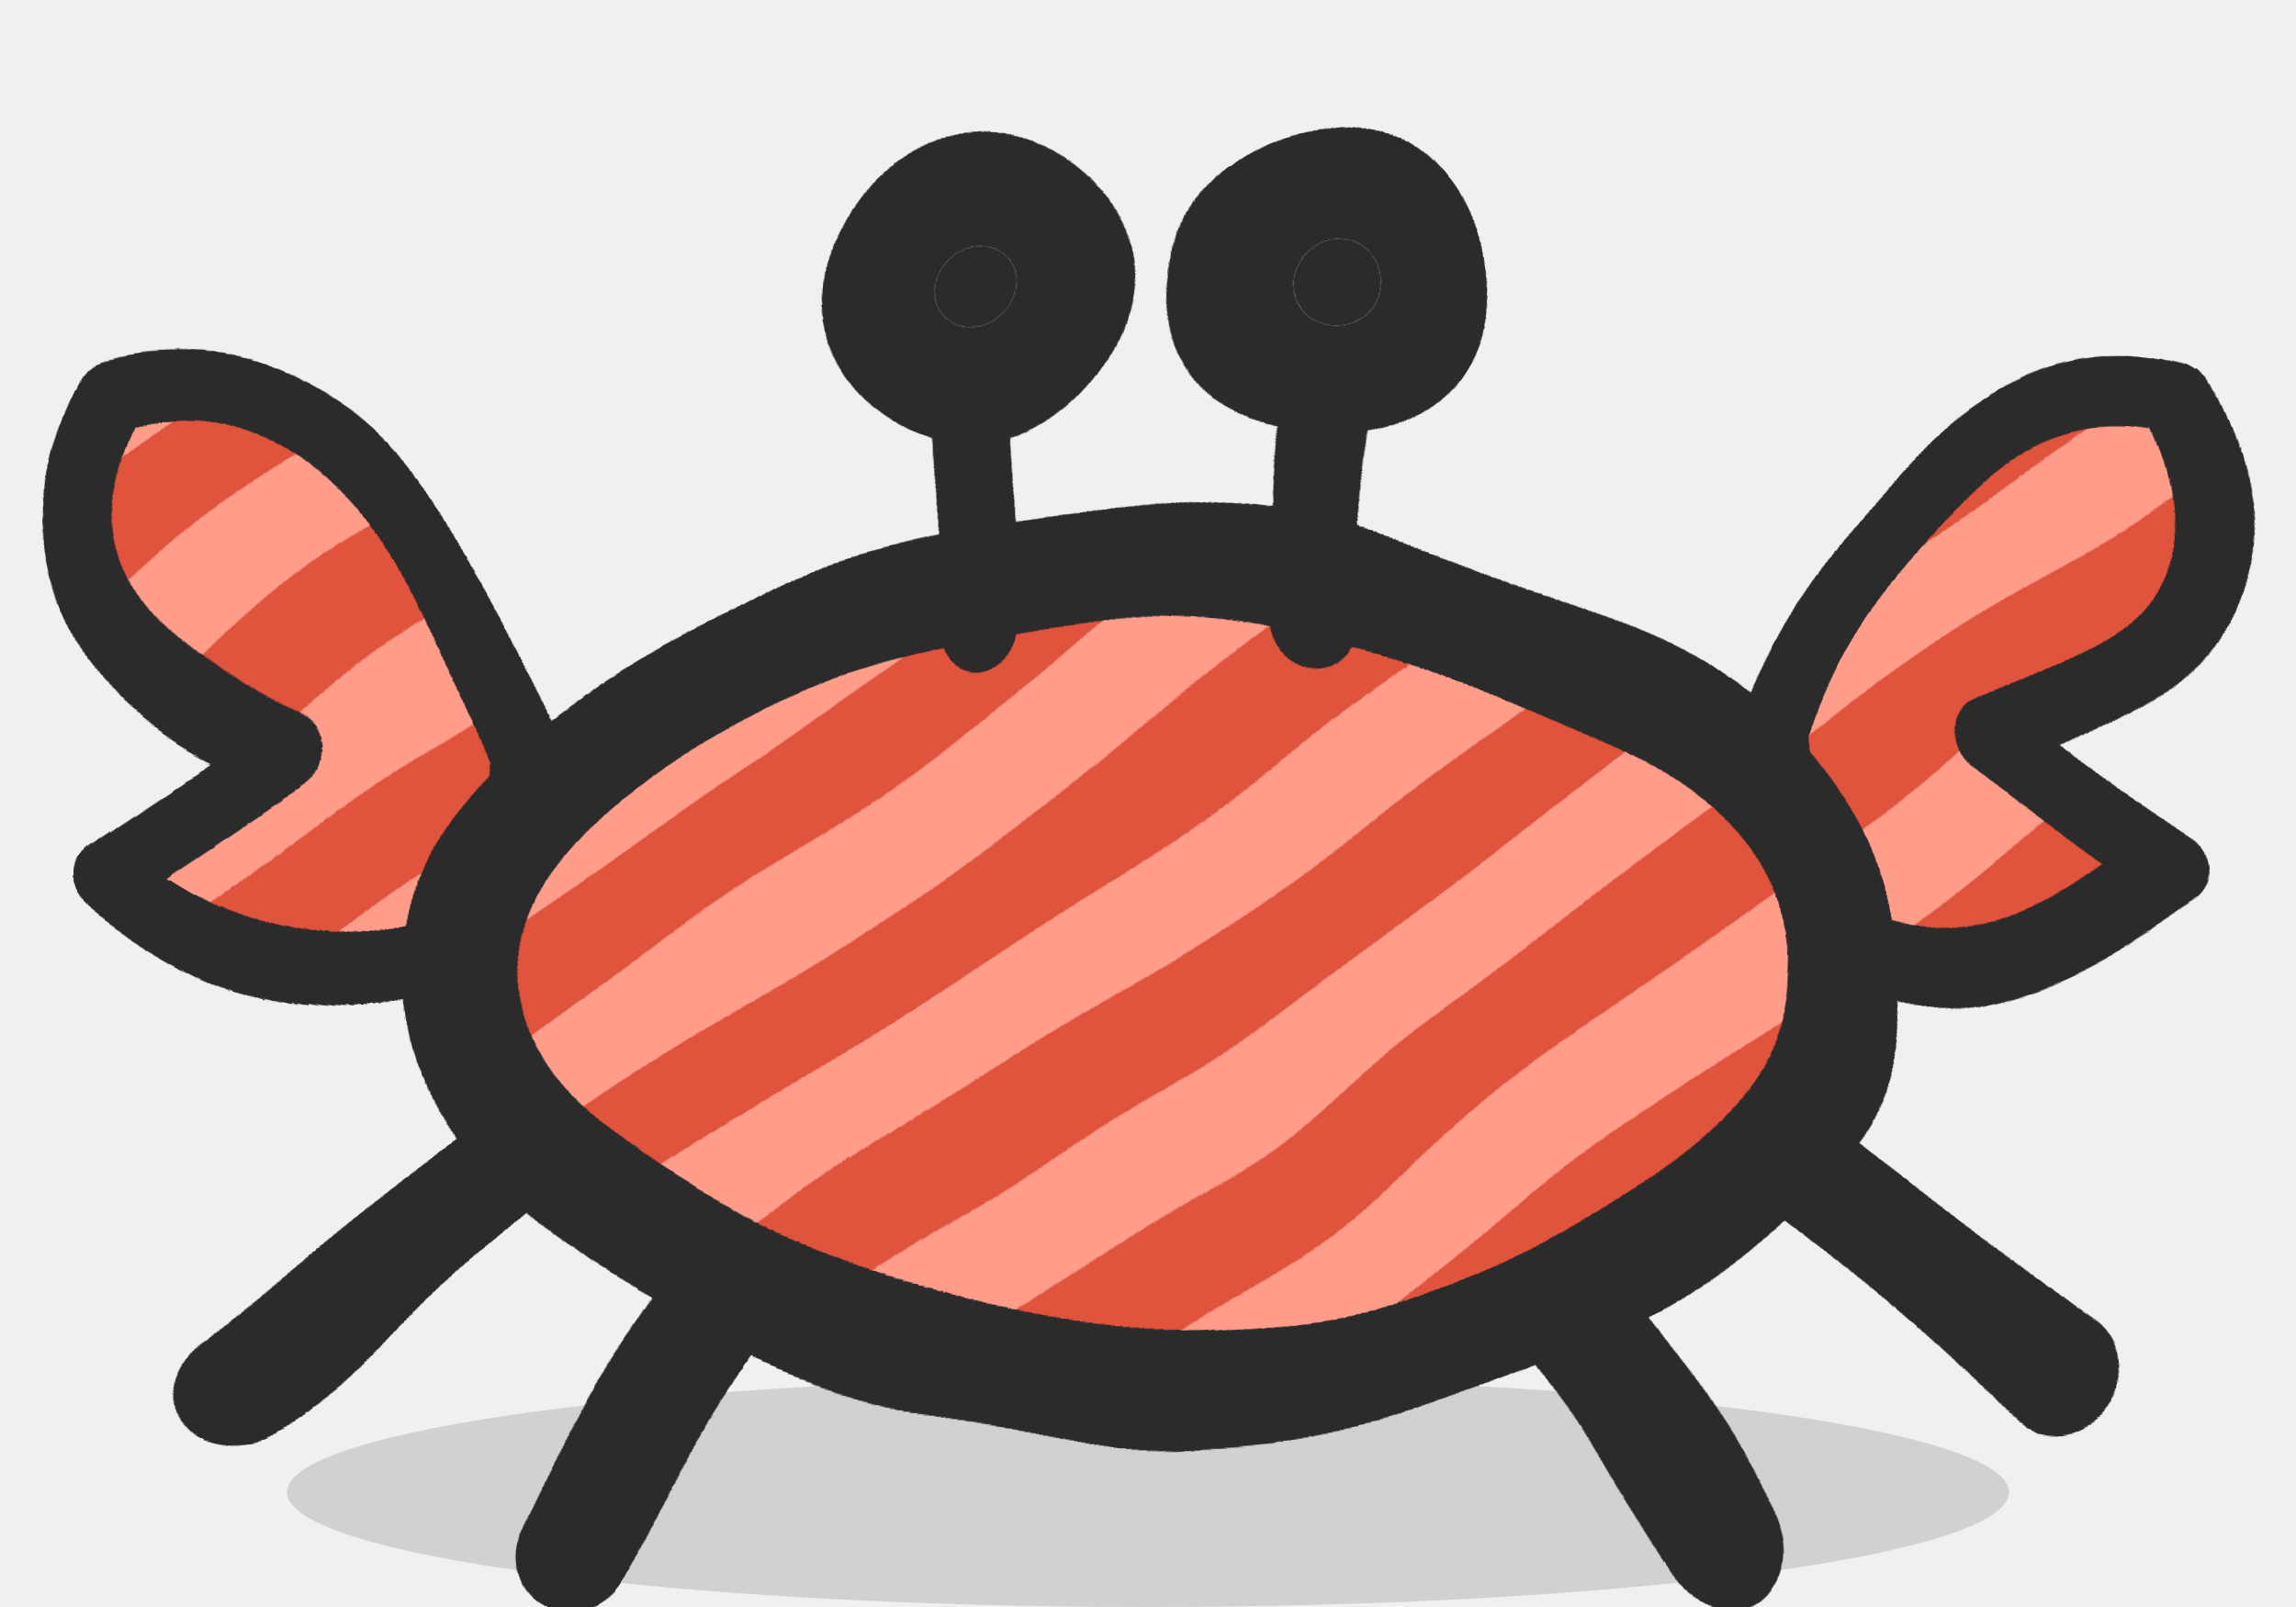
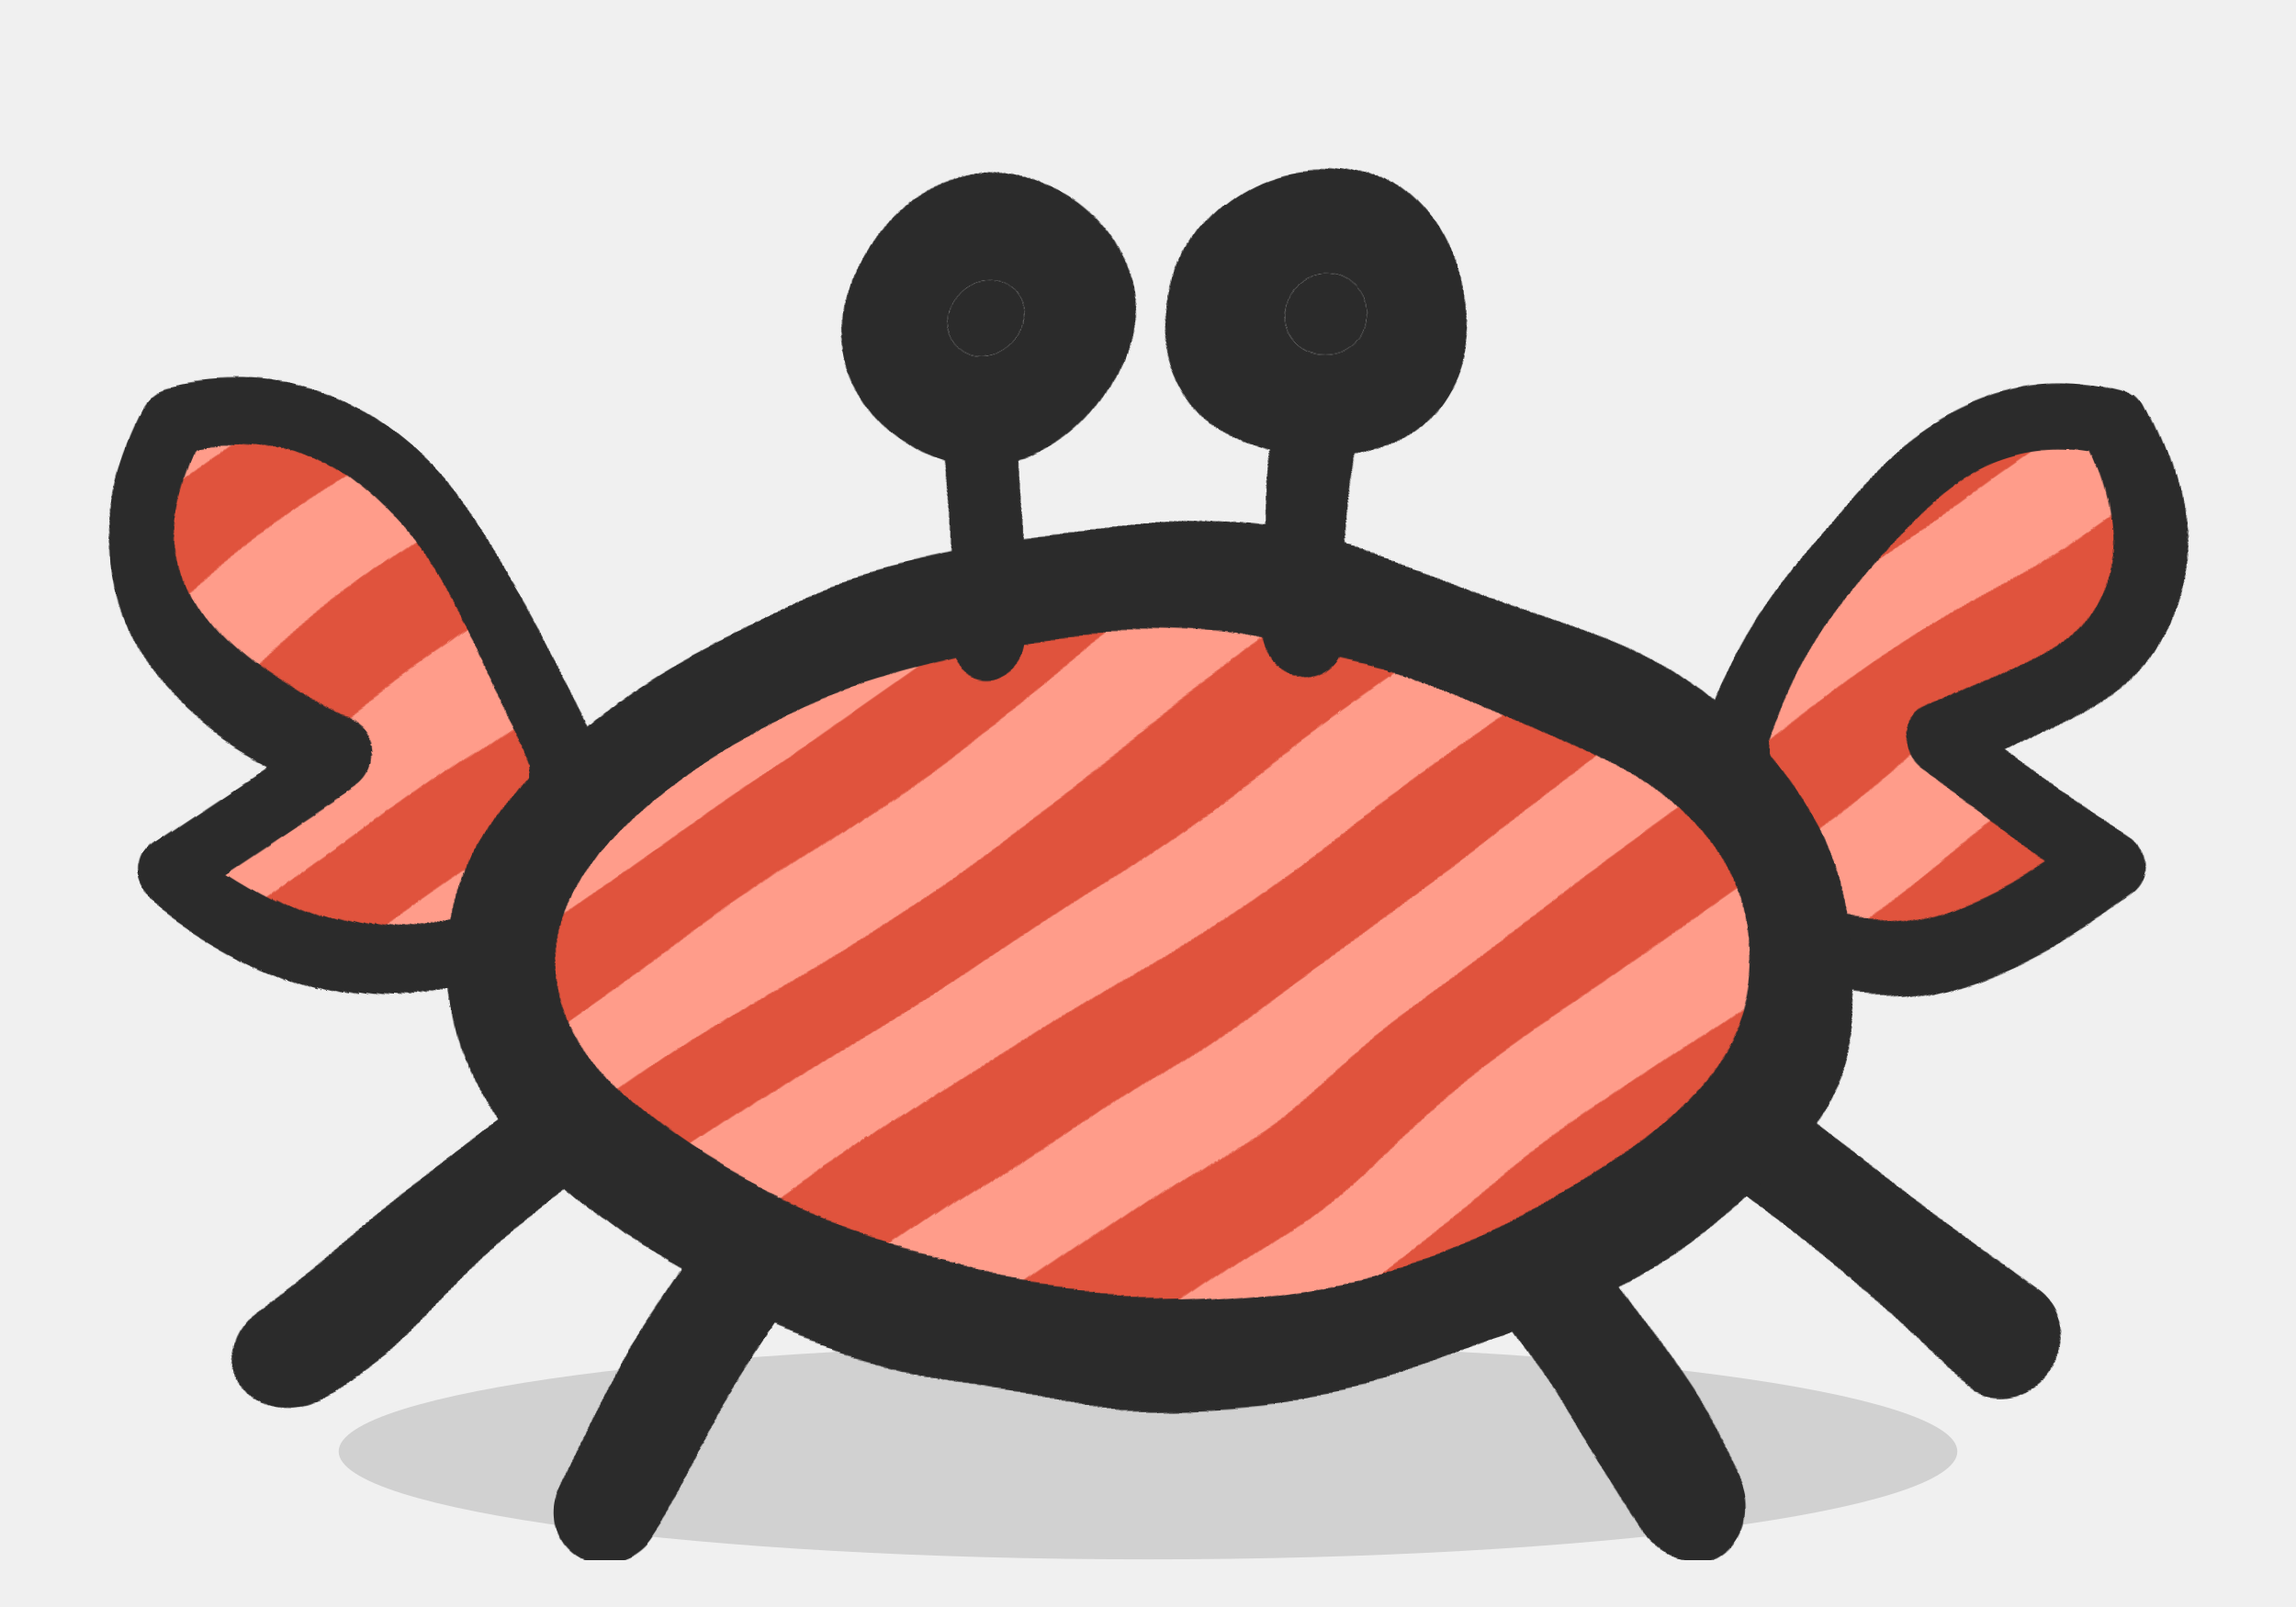
<svg xmlns="http://www.w3.org/2000/svg" width="80" height="56" viewBox="0 0 80 56">
  <defs>
    <filter id="titrek" filterUnits="userSpaceOnUse" x="0" y="0" width="100%" height="100%">
      <feTurbulence type="fractalNoise" baseFrequency="0.06" numOctaves="2" seed="614" result="g" />
      <feDisplacementMap in="SourceGraphic" in2="g" scale="2.5" xChannelSelector="R" yChannelSelector="G" />
    </filter>
    <pattern id="kirmizi" width="7" height="7" patternUnits="userSpaceOnUse" patternTransform="rotate(-35)">
      <rect width="7" height="7" fill="#ff9c8a" />
      <line x1="0" y1="3.5" x2="7" y2="3.5" stroke="#e0533d" stroke-width="3.5" stroke-linecap="round" />
    </pattern>
  </defs>
-   <ellipse cx="40" cy="52" rx="30" ry="4" fill="#000" fill-opacity="0.13" />
-   <g filter="url(#titrek)" stroke="#2b2b2b" stroke-width="4" stroke-linecap="round" stroke-linejoin="round">
-     <path d="M22 38 l-14 10 M28 42 l-8 12 M52 42 l8 12 M58 38 l14 10" fill="none" stroke-width="4" />
-     <path d="M18 26 q-6 -14 -14 -12 q-4 8 6 12 l-6 4 q8 6 14 2z M62 26 q6 -14 14 -12 q4 8 -6 12 l6 4 q-8 6 -14 2z" fill="url(#kirmizi)" stroke-width="2.5" />
-     <ellipse cx="40" cy="34" rx="24" ry="14" fill="url(#kirmizi)" />
-     <path d="M34 22 v-10 M46 22 v-10" fill="none" stroke-width="3" />
-     <circle cx="34" cy="10" r="3.5" fill="#ffffff" />
-     <circle cx="46" cy="10" r="3.5" fill="#ffffff" />
-     <circle cx="34" cy="10" r="1.5" fill="#2b2b2b" stroke="none" />
-     <circle cx="46" cy="10" r="1.5" fill="#2b2b2b" stroke="none" />
+   <g transform="translate(2.4 1.7) scale(0.94)">
+     <ellipse cx="40" cy="52" rx="30" ry="4" fill="#000" fill-opacity="0.13" />
+     <g filter="url(#titrek)" stroke="#2b2b2b" stroke-width="4" stroke-linecap="round" stroke-linejoin="round">
+       <path d="M22 38 l-14 10 M28 42 l-8 12 M52 42 l8 12 M58 38 l14 10" fill="none" stroke-width="4" />
+       <path d="M18 26 q-6 -14 -14 -12 q-4 8 6 12 l-6 4 q8 6 14 2z M62 26 q6 -14 14 -12 q4 8 -6 12 l6 4 q-8 6 -14 2z" fill="url(#kirmizi)" stroke-width="2.5" />
+       <ellipse cx="40" cy="34" rx="24" ry="14" fill="url(#kirmizi)" />
+       <path d="M34 22 v-10 M46 22 v-10" fill="none" stroke-width="3" />
+       <circle cx="34" cy="10" r="3.5" fill="#ffffff" />
+       <circle cx="46" cy="10" r="3.5" fill="#ffffff" />
+       <circle cx="34" cy="10" r="1.5" fill="#2b2b2b" stroke="none" />
+       <circle cx="46" cy="10" r="1.5" fill="#2b2b2b" stroke="none" />
+     </g>
  </g>
</svg>
